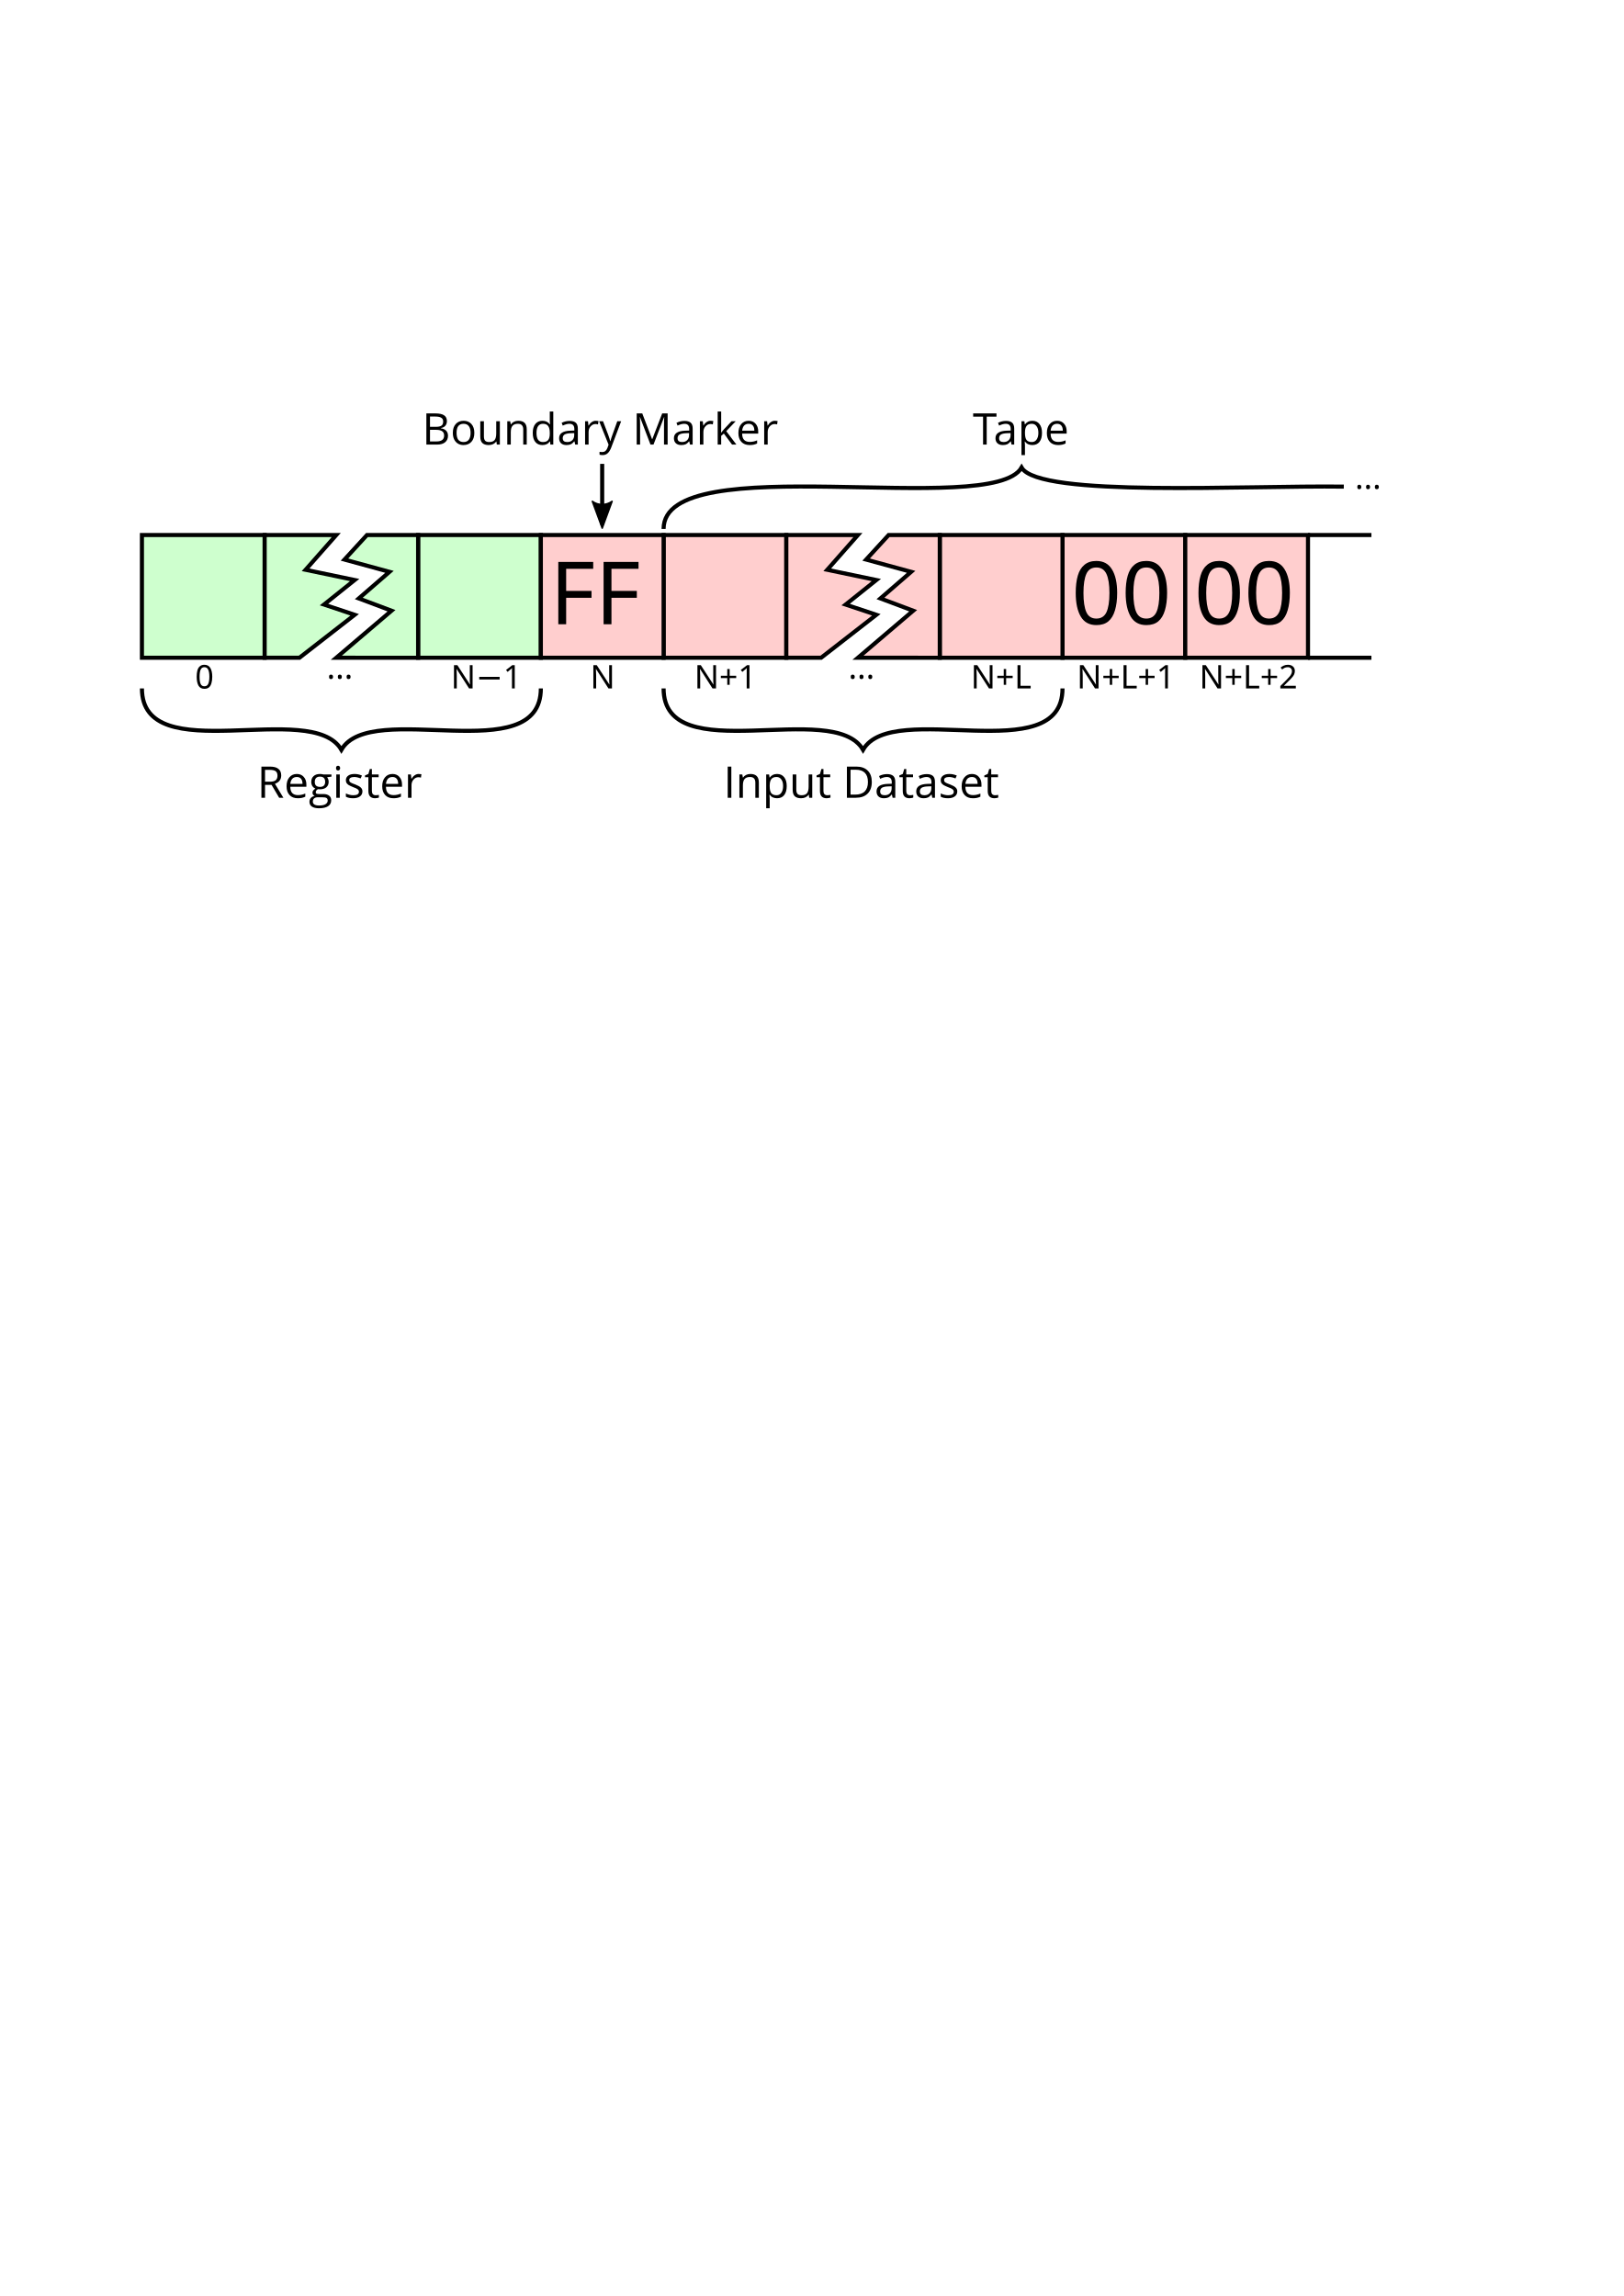
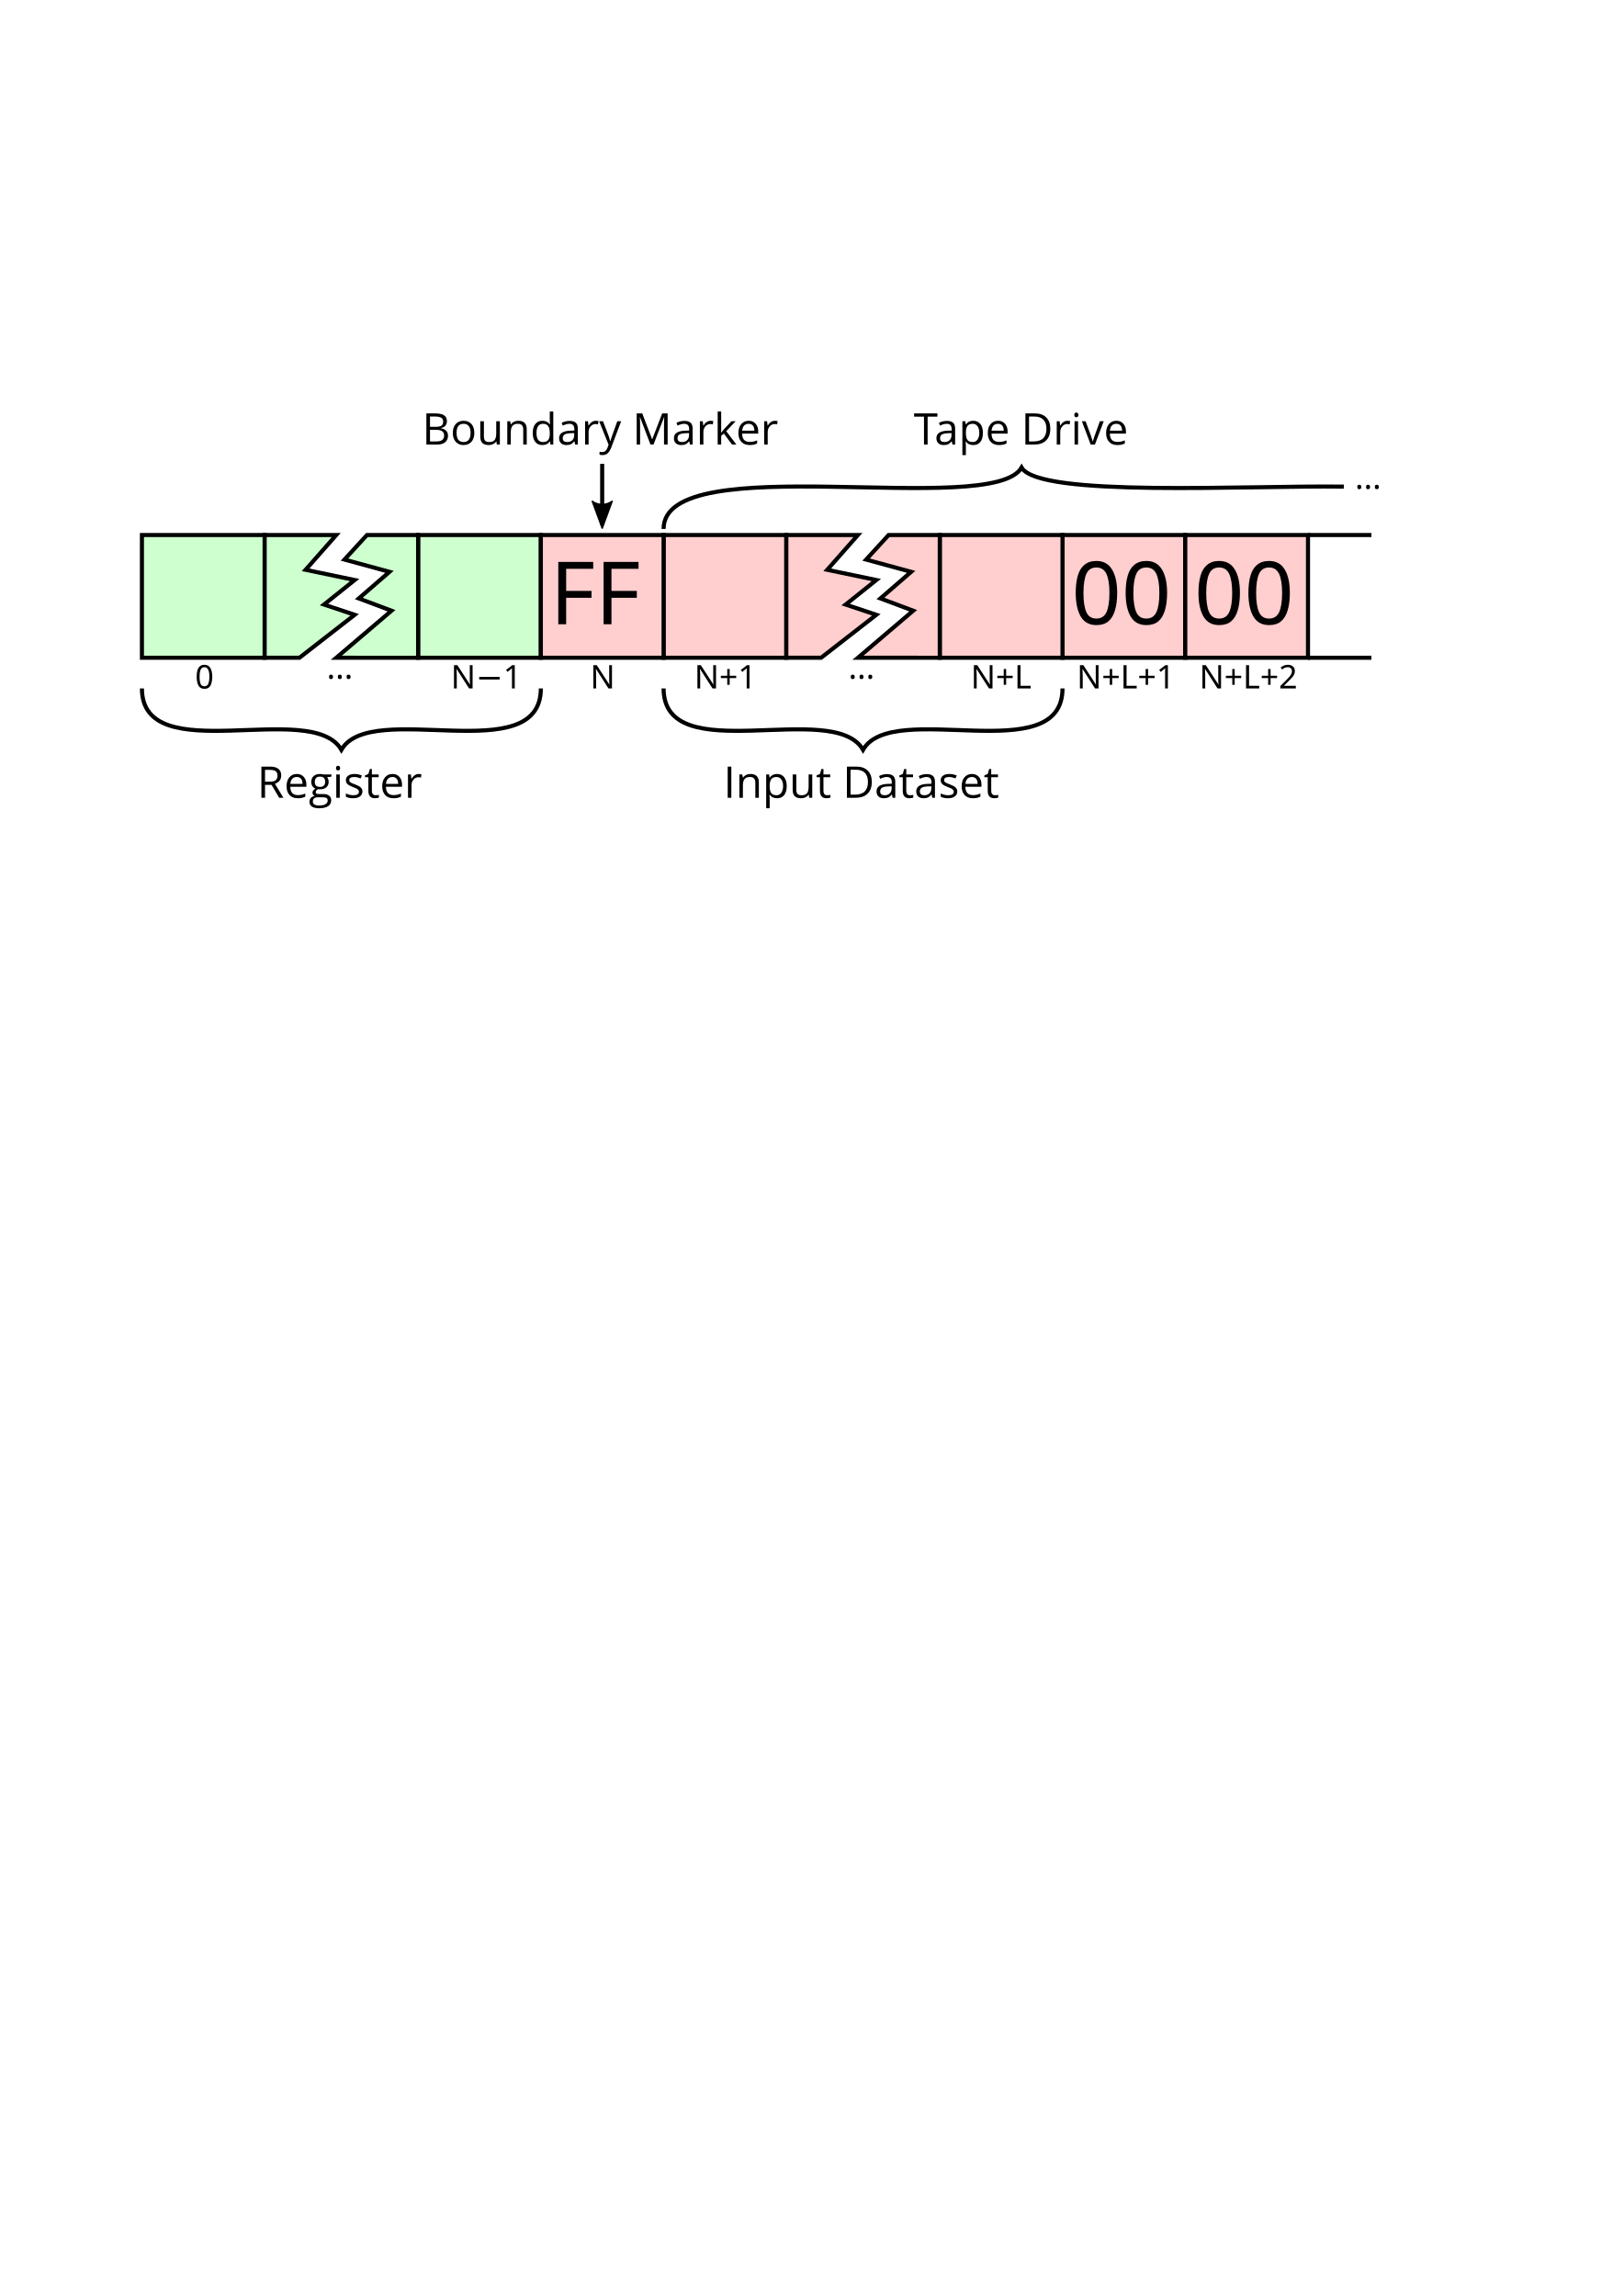
<svg xmlns="http://www.w3.org/2000/svg" width="793.701" height="1122.52" viewBox="0 0 210 297" version="1.1" id="svg5">
  <defs id="defs2">
    <marker style="overflow:visible" id="Arrow2Mend" refX="0" refY="0" orient="auto">
      <path transform="scale(-0.6)" d="M 8.719,4.034 -2.207,0.016 8.719,-4.002 c -1.745,2.372 -1.735,5.617 -6e-7,8.035 z" style="fill:#000000;fill-rule:evenodd;stroke:#000000;stroke-width:0.625;stroke-linecap:square;stroke-linejoin:round;stroke-miterlimit:4;stroke-dasharray:none;stroke-opacity:1" id="path17978" />
    </marker>
    <marker style="overflow:visible" id="Arrow2Mend-4" refX="0" refY="0" orient="auto">
      <path transform="scale(-0.6)" d="M 8.719,4.034 -2.207,0.016 8.719,-4.002 c -1.745,2.372 -1.735,5.617 -6e-7,8.035 z" style="fill:#000000;fill-rule:evenodd;stroke:#000000;stroke-width:0.625;stroke-linecap:square;stroke-linejoin:round;stroke-miterlimit:4;stroke-dasharray:none;stroke-opacity:1" id="path17978-5" />
    </marker>
  </defs>
  <g id="layer1">
    <rect style="fill:#ffcece;fill-opacity:1;stroke:#000000;stroke-width:0.529;stroke-linecap:square;stroke-miterlimit:4;stroke-dasharray:none" id="rect9142-6-5" width="15.875" height="15.875" x="137.419" y="69.208" />
    <text xml:space="preserve" style="font-size:4.233px;line-height:1.25;font-family:'Source Serif Pro';-inkscape-font-specification:'Source Serif Pro';letter-spacing:0px;word-spacing:0px;stroke-width:0.265" x="155.11" y="89.053" id="text47251-13">
      <tspan id="tspan47249-14" style="font-size:4.233px;stroke-width:0.265" x="155.11" y="89.053">N+L+2</tspan>
    </text>
    <text xml:space="preserve" style="font-size:4.233px;line-height:1.25;font-family:'Source Serif Pro';-inkscape-font-specification:'Source Serif Pro';letter-spacing:0px;word-spacing:0px;stroke-width:0.265" x="139.266" y="89.053" id="text47251-7-3">
      <tspan style="font-size:4.233px;stroke-width:0.265" x="139.266" y="89.053" id="tspan28905-5">N+L+1</tspan>
    </text>
    <path style="fill:none;stroke:#000000;stroke-width:0.529;stroke-linecap:butt;stroke-linejoin:miter;stroke-miterlimit:4;stroke-dasharray:none;stroke-opacity:1" d="m 169.169,69.208 h 8.202" id="path913-2-2" />
    <path style="fill:none;stroke:#000000;stroke-width:0.529;stroke-linecap:butt;stroke-linejoin:miter;stroke-miterlimit:4;stroke-dasharray:none;stroke-opacity:1" d="m 169.169,85.083 h 8.202" id="path913-5-1-6" />
    <text xml:space="preserve" style="font-size:8.467px;line-height:1.25;font-family:'Open Sans';-inkscape-font-specification:'Open Sans';letter-spacing:0px;word-spacing:0px;stroke-width:0.265;font-weight:normal;font-style:normal;font-stretch:normal;font-variant:normal" x="52.917" y="171.979" id="text8449">
      <tspan id="tspan8447" style="stroke-width:0.265;-inkscape-font-specification:'Open Sans';font-family:'Open Sans';font-weight:normal;font-style:normal;font-stretch:normal;font-variant:normal" x="52.917" y="171.979" />
    </text>
    <text xml:space="preserve" style="font-size:8.467px;line-height:1.25;font-family:'Open Sans';-inkscape-font-specification:'Open Sans';letter-spacing:0px;word-spacing:0px;stroke-width:0.265;font-weight:normal;font-style:normal;font-stretch:normal;font-variant:normal" x="52.917" y="171.979" id="text11041">
      <tspan id="tspan11039" style="stroke-width:0.265;-inkscape-font-specification:'Open Sans';font-family:'Open Sans';font-weight:normal;font-style:normal;font-stretch:normal;font-variant:normal" x="52.917" y="171.979" />
    </text>
    <rect style="fill:#ceffce;fill-opacity:1;stroke:#000000;stroke-width:0.529;stroke-linecap:square;stroke-miterlimit:4;stroke-dasharray:none" id="rect9142-2-2" width="15.875" height="15.875" x="18.356" y="69.208" />
    <rect style="fill:#ceffce;fill-opacity:1;stroke:#000000;stroke-width:0.529;stroke-linecap:square;stroke-miterlimit:4;stroke-dasharray:none" id="rect9142-3-9" width="15.875" height="15.875" x="54.075" y="69.208" />
    <g id="g69274-0" transform="translate(-25.3002,-63.08335)">
      <path style="fill:#ceffce;fill-opacity:1;stroke:#000000;stroke-width:0.529;stroke-linecap:butt;stroke-linejoin:miter;stroke-miterlimit:4;stroke-dasharray:none;stroke-opacity:1" d="m 64.823,136.79 6.35,1.323 -3.969,3.175 3.969,1.323 -7.144,5.556 H 59.531 v -15.875 h 9.26 z" id="path15409-0" />
      <path style="fill:#ceffce;fill-opacity:1;stroke:#000000;stroke-width:0.529;stroke-linecap:butt;stroke-linejoin:miter;stroke-miterlimit:4;stroke-dasharray:none;stroke-opacity:1" d="m 68.792,148.167 7.144,-6.085 -4.233,-1.587 3.969,-3.44 -5.821,-1.587 2.91,-3.175 6.615,1e-5 v 15.875 z" id="path15409-7-9" />
    </g>
    <text xml:space="preserve" style="font-size:4.233px;line-height:1.25;font-family:'Source Serif Pro';-inkscape-font-specification:'Source Serif Pro';letter-spacing:0px;word-spacing:0px;stroke-width:0.265" x="58.308" y="89.053" id="text47251-8-8">
      <tspan id="tspan47249-19-1" style="font-size:4.233px;stroke-width:0.265" x="58.308" y="89.053">N−1</tspan>
    </text>
    <text xml:space="preserve" style="font-size:4.233px;line-height:1.25;font-family:'Source Serif Pro';-inkscape-font-specification:'Source Serif Pro';letter-spacing:0px;word-spacing:0px;stroke-width:0.265" x="89.793" y="89.053" id="text47251-8-8-0">
      <tspan style="font-size:4.233px;stroke-width:0.265" x="89.793" y="89.053" id="tspan14311">N+1</tspan>
    </text>
    <text xml:space="preserve" style="font-size:4.233px;line-height:1.25;font-family:'Source Serif Pro';-inkscape-font-specification:'Source Serif Pro';letter-spacing:0px;word-spacing:0px;stroke-width:0.265" x="76.334" y="89.053" id="text47251-8-8-4">
      <tspan id="tspan47249-19-1-5" style="font-size:4.233px;stroke-width:0.265" x="76.334" y="89.053">N</tspan>
    </text>
    <text xml:space="preserve" style="font-size:4.233px;line-height:1.25;font-family:'Source Serif Pro';-inkscape-font-specification:'Source Serif Pro';letter-spacing:0px;word-spacing:0px;stroke-width:0.265" x="25.233" y="89.053" id="text47251-1-8">
      <tspan id="tspan47249-199-3" style="font-size:4.233px;stroke-width:0.265" x="25.233" y="89.053">0</tspan>
    </text>
    <text xml:space="preserve" style="font-size:4.233px;line-height:1.25;font-family:'Source Serif Pro';-inkscape-font-specification:'Source Serif Pro';letter-spacing:0px;word-spacing:0px;stroke-width:0.265" x="42.248" y="87.778" id="text47251-2-0">
      <tspan id="tspan47249-6-1" style="font-size:4.233px;stroke-width:0.265" x="42.248" y="87.778">...</tspan>
    </text>
    <path style="fill:none;stroke:#000000;stroke-width:0.529;stroke-linecap:butt;stroke-linejoin:miter;stroke-miterlimit:4;stroke-dasharray:none;stroke-opacity:1" d="m 18.356,89.052 c 0,10.583 21.978,1.323 25.797,7.938 3.819,-6.615 25.797,2.646 25.797,-7.938" id="path2291-3" />
    <text xml:space="preserve" style="font-size:5.644px;line-height:1.25;font-family:'Open Sans';-inkscape-font-specification:'Open Sans';letter-spacing:0px;word-spacing:0px;stroke-width:0.265" x="33.26" y="103.197" id="text18539-5">
      <tspan id="tspan18537-9" style="font-size:5.644px;stroke-width:0.265" x="33.26" y="103.197">Register</tspan>
    </text>
    <rect style="fill:#ffcece;fill-opacity:1;stroke:#000000;stroke-width:0.529;stroke-linecap:square;stroke-miterlimit:4;stroke-dasharray:none" id="rect9142-2-2-0" width="15.875" height="15.875" x="85.825" y="69.208" />
    <rect style="fill:#ffcece;fill-opacity:1;stroke:#000000;stroke-width:0.529;stroke-linecap:square;stroke-miterlimit:4;stroke-dasharray:none" id="rect9142-3-9-2" width="15.875" height="15.875" x="121.544" y="69.208" />
    <path style="fill:#ffcece;fill-opacity:1;stroke:#000000;stroke-width:0.529;stroke-linecap:butt;stroke-linejoin:miter;stroke-miterlimit:4;stroke-dasharray:none;stroke-opacity:1" d="m 106.991,73.706 6.35,1.323 -3.969,3.175 3.969,1.323 -7.144,5.556 h -4.498 v -15.875 h 9.26 z" id="path15409-0-4" />
    <path style="fill:#ffcece;fill-opacity:1;stroke:#000000;stroke-width:0.529;stroke-linecap:butt;stroke-linejoin:miter;stroke-miterlimit:4;stroke-dasharray:none;stroke-opacity:1" d="m 110.96,85.083 7.144,-6.085 -4.233,-1.587 3.969,-3.44 -5.821,-1.587 2.91,-3.175 6.615,1e-5 v 15.875 z" id="path15409-7-9-1" />
    <text xml:space="preserve" style="font-size:4.233px;line-height:1.25;font-family:'Source Serif Pro';-inkscape-font-specification:'Source Serif Pro';letter-spacing:0px;word-spacing:0px;stroke-width:0.265" x="125.55" y="89.053" id="text47251-8-8-3">
      <tspan id="tspan47249-19-1-1" style="font-size:4.233px;stroke-width:0.265" x="125.55" y="89.053">N+L</tspan>
    </text>
    <text xml:space="preserve" style="font-size:4.233px;line-height:1.25;font-family:'Source Serif Pro';-inkscape-font-specification:'Source Serif Pro';letter-spacing:0px;word-spacing:0px;stroke-width:0.265" x="109.717" y="87.778" id="text47251-2-0-7">
      <tspan id="tspan47249-6-1-5" style="font-size:4.233px;stroke-width:0.265" x="109.717" y="87.778">...</tspan>
    </text>
    <text xml:space="preserve" style="font-size:4.233px;line-height:1.25;font-family:'Source Serif Pro';-inkscape-font-specification:'Source Serif Pro';letter-spacing:0px;word-spacing:0px;stroke-width:0.265" x="175.234" y="63.218" id="text47251-2-0-7-6-4">
      <tspan id="tspan47249-6-1-5-0-6" style="font-size:4.233px;stroke-width:0.265" x="175.234" y="63.218">...</tspan>
    </text>
    <path style="fill:none;stroke:#000000;stroke-width:0.529;stroke-linecap:butt;stroke-linejoin:miter;stroke-miterlimit:4;stroke-dasharray:none;stroke-opacity:1" d="m 85.825,89.052 c 0,10.583 21.978,1.323 25.797,7.937 3.819,-6.615 25.797,2.646 25.797,-7.938" id="path2291-3-6" />
    <path id="path47764" style="fill:none;stroke:#000000;stroke-width:2;stroke-linecap:butt;stroke-linejoin:miter;stroke-miterlimit:4;stroke-dasharray:none;stroke-opacity:1" d="m 324.377,258.596 c 0,-40 160.57,-5 175.004,-30 8.498,14.72 110.282,8.639 157.5,9.314" transform="scale(0.2645833)" />
    <text xml:space="preserve" style="font-size:5.644px;line-height:1.25;font-family:'Open Sans';-inkscape-font-specification:'Open Sans';letter-spacing:0px;word-spacing:0px;stroke-width:0.265" x="93.569" y="103.197" id="text18539-5-4">
      <tspan id="tspan18537-9-5" style="font-size:5.644px;stroke-width:0.265" x="93.569" y="103.197">Input Dataset</tspan>
    </text>
-     <text xml:space="preserve" style="font-size:5.644px;line-height:1.25;font-family:'Open Sans';-inkscape-font-specification:'Open Sans';letter-spacing:0px;word-spacing:0px;stroke-width:0.265" x="125.816" y="57.508" id="text18539-5-4-3">
-       <tspan id="tspan18537-9-5-3" style="font-size:5.644px;stroke-width:0.265" x="125.816" y="57.508">Tape</tspan>
+     <text xml:space="preserve" style="font-size:5.644px;line-height:1.25;font-family:'Open Sans';-inkscape-font-specification:'Open Sans';letter-spacing:0px;word-spacing:0px;stroke-width:0.265" x="118.176" y="57.508" id="text18539-5-4-3">
+       <tspan id="tspan18537-9-5-3" style="font-size:5.644px;stroke-width:0.265" x="118.176" y="57.508">Tape Drive</tspan>
    </text>
    <path style="fill:none;stroke:#000000;stroke-width:0.529;stroke-linecap:square;stroke-linejoin:miter;stroke-miterlimit:4;stroke-dasharray:none;stroke-opacity:1;marker-end:url(#Arrow2Mend-4)" d="m 77.882,60.269 v 7.348" id="path17869-49-7-8-5" />
    <text xml:space="preserve" style="font-size:5.644px;line-height:1.25;font-family:'Open Sans';-inkscape-font-specification:'Open Sans';letter-spacing:0px;word-spacing:0px;stroke-width:0.265" x="54.596" y="57.508" id="text30955-6">
      <tspan id="tspan30953-3" style="font-size:5.644px;stroke-width:0.265" x="54.596" y="57.508">Boundary Marker</tspan>
    </text>
    <text xml:space="preserve" style="font-size:11.289px;line-height:1.25;font-family:'Source Code Pro';-inkscape-font-specification:'Source Code Pro';letter-spacing:0px;word-spacing:0px;stroke-width:0.265" x="138.583" y="80.747" id="text8226-4-3-4-7-0">
      <tspan id="tspan8224-5-0-5-4-1" style="font-size:11.289px;stroke-width:0.265" x="138.583" y="80.747">00</tspan>
    </text>
    <rect style="fill:#ffcece;fill-opacity:1;stroke:#000000;stroke-width:0.529;stroke-linecap:square;stroke-miterlimit:4;stroke-dasharray:none" id="rect9142-6-5-0" width="15.875" height="15.875" x="153.294" y="69.208" />
    <text xml:space="preserve" style="font-size:11.289px;line-height:1.25;font-family:'Source Code Pro';-inkscape-font-specification:'Source Code Pro';letter-spacing:0px;word-spacing:0px;stroke-width:0.265" x="154.458" y="80.747" id="text8226-4-3-4-7-0-4">
      <tspan id="tspan8224-5-0-5-4-1-8" style="font-size:11.289px;stroke-width:0.265" x="154.458" y="80.747">00</tspan>
    </text>
    <rect style="fill:#ffcece;fill-opacity:1;stroke:#000000;stroke-width:0.529;stroke-linecap:square;stroke-miterlimit:4;stroke-dasharray:none" id="rect9142-6-5-2" width="15.875" height="15.875" x="69.95" y="69.208" />
    <text xml:space="preserve" style="font-size:11.289px;line-height:1.25;font-family:'Source Code Pro';-inkscape-font-specification:'Source Code Pro';letter-spacing:0px;word-spacing:0px;stroke-width:0.265" x="71.114" y="80.747" id="text8226-4-3-4-7-0-8">
      <tspan id="tspan8224-5-0-5-4-1-0" style="font-size:11.289px;stroke-width:0.265" x="71.114" y="80.747">FF</tspan>
    </text>
  </g>
</svg>
